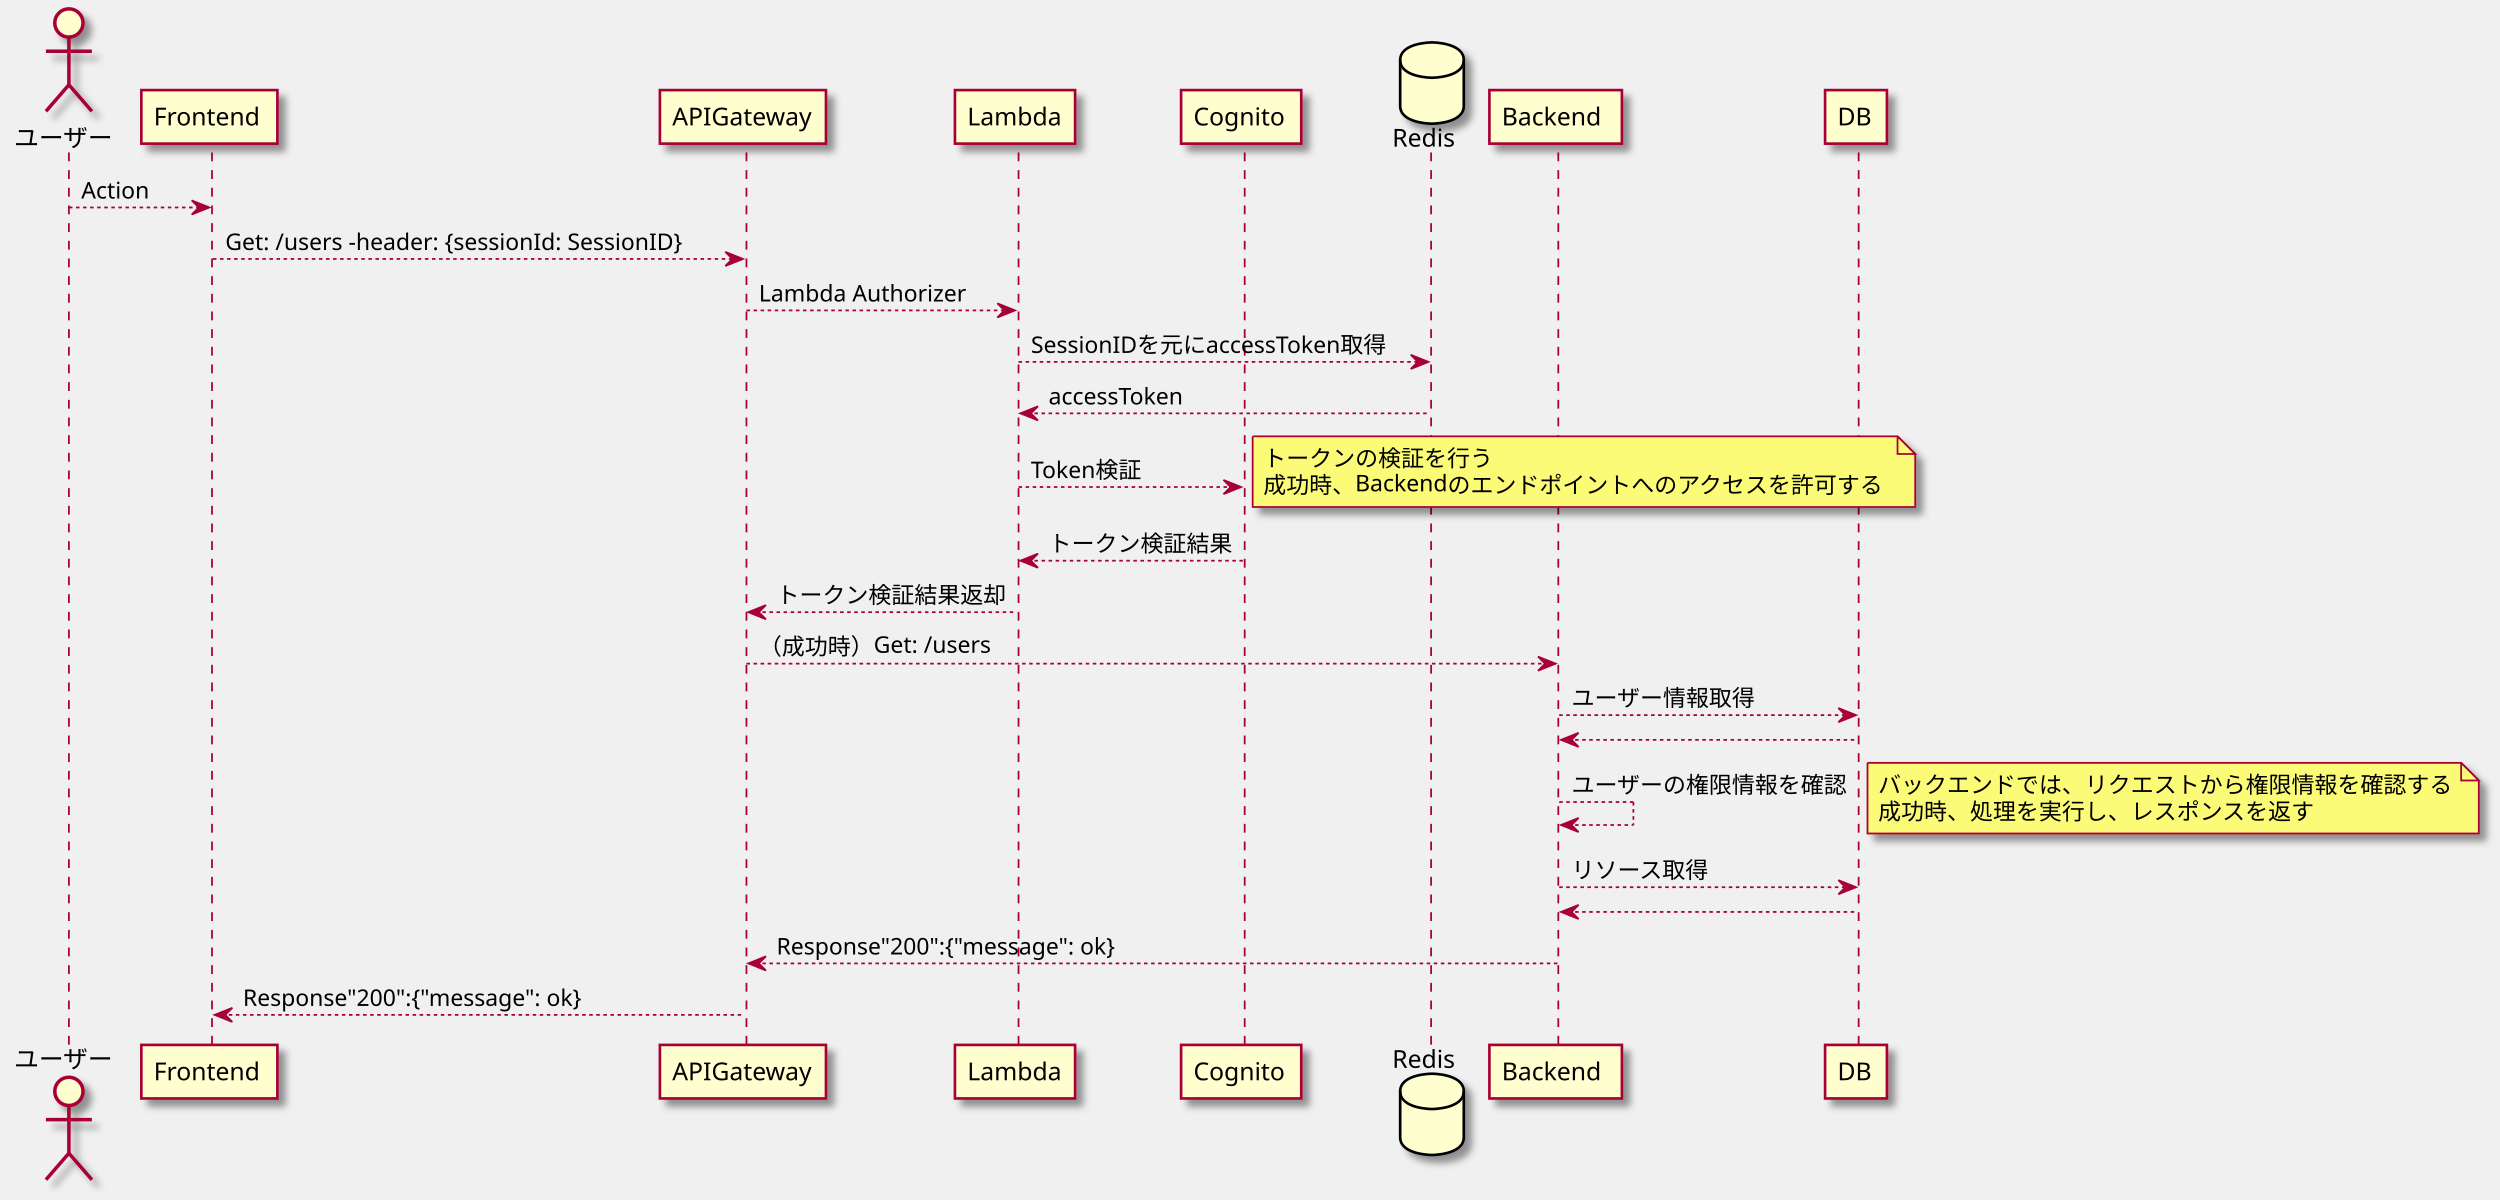
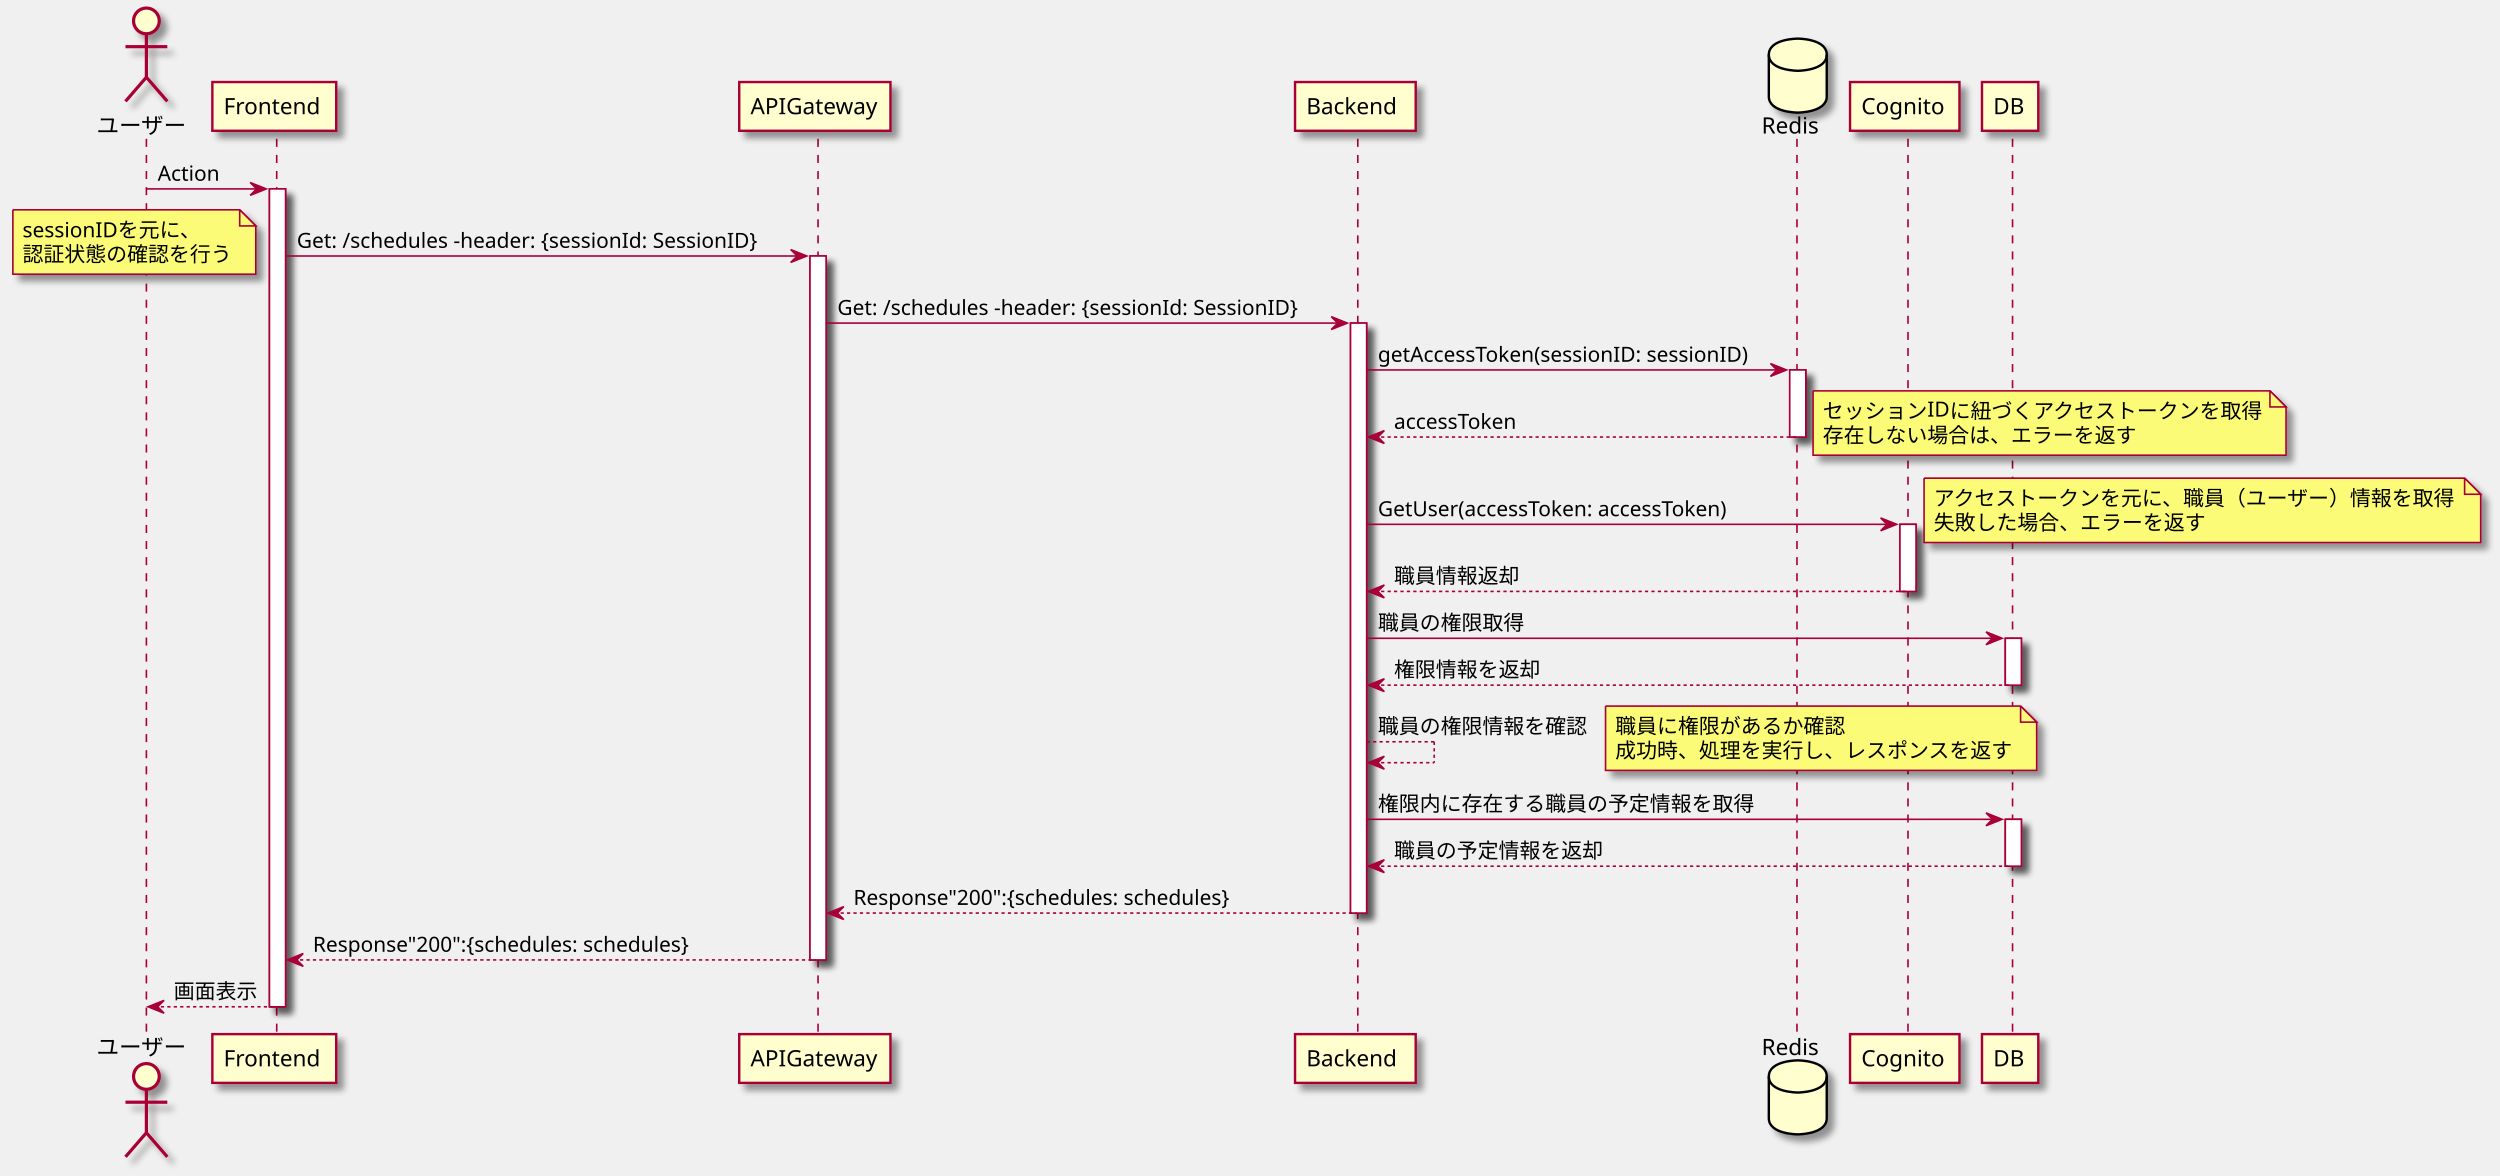
- <svg xmlns="http://www.w3.org/2000/svg" contentScriptType="application/ecmascript" contentStyleType="text/css" height="679px" preserveAspectRatio="none" style="width:1415px;height:679px;" version="1.1" viewBox="0 0 1415 679" width="1415px" zoomAndPan="magnify">
+ <svg xmlns="http://www.w3.org/2000/svg" contentScriptType="application/ecmascript" contentStyleType="text/css" height="731px" preserveAspectRatio="none" style="width:1554px;height:731px;" version="1.1" viewBox="0 0 1554 731" width="1554px" zoomAndPan="magnify">
  <defs>
-     <filter height="300%" id="f2yujs7crhd66" width="300%" x="-1" y="-1">
+     <filter height="300%" id="fqexz9j3xfb0g" width="300%" x="-1" y="-1">
      <feGaussianBlur result="blurOut" stdDeviation="2.0" />
      <feColorMatrix in="blurOut" result="blurOut2" type="matrix" values="0 0 0 0 0 0 0 0 0 0 0 0 0 0 0 0 0 0 .4 0" />
      <feOffset dx="4.0" dy="4.0" in="blurOut2" result="blurOut3" />
      <feBlend in="SourceGraphic" in2="blurOut3" mode="normal" />
    </filter>
  </defs>
  <g>
-     <line style="stroke: #A80036; stroke-width: 1.0; stroke-dasharray: 5.0,5.0;" x1="39" x2="39" y1="86.297" y2="592.422" />
-     <line style="stroke: #A80036; stroke-width: 1.0; stroke-dasharray: 5.0,5.0;" x1="120" x2="120" y1="86.297" y2="592.422" />
-     <line style="stroke: #A80036; stroke-width: 1.0; stroke-dasharray: 5.0,5.0;" x1="422.5" x2="422.5" y1="86.297" y2="592.422" />
-     <line style="stroke: #A80036; stroke-width: 1.0; stroke-dasharray: 5.0,5.0;" x1="576.5" x2="576.5" y1="86.297" y2="592.422" />
-     <line style="stroke: #A80036; stroke-width: 1.0; stroke-dasharray: 5.0,5.0;" x1="704.5" x2="704.5" y1="86.297" y2="592.422" />
-     <line style="stroke: #A80036; stroke-width: 1.0; stroke-dasharray: 5.0,5.0;" x1="810" x2="810" y1="86.297" y2="592.422" />
-     <line style="stroke: #A80036; stroke-width: 1.0; stroke-dasharray: 5.0,5.0;" x1="882" x2="882" y1="86.297" y2="592.422" />
-     <line style="stroke: #A80036; stroke-width: 1.0; stroke-dasharray: 5.0,5.0;" x1="1052" x2="1052" y1="86.297" y2="592.422" />
-     <text fill="#000000" font-family="sans-serif" font-size="14" lengthAdjust="spacingAndGlyphs" textLength="56" x="8" y="82.995">ユーザー</text>
-     <ellipse cx="39" cy="13" fill="#FEFECE" filter="url(#f2yujs7crhd66)" rx="8" ry="8" style="stroke: #A80036; stroke-width: 2.0;" />
-     <path d="M39,21 L39,48 M26,29 L52,29 M39,48 L26,63 M39,48 L52,63 " fill="none" filter="url(#f2yujs7crhd66)" style="stroke: #A80036; stroke-width: 2.0;" />
-     <text fill="#000000" font-family="sans-serif" font-size="14" lengthAdjust="spacingAndGlyphs" textLength="56" x="8" y="604.417">ユーザー</text>
-     <ellipse cx="39" cy="617.719" fill="#FEFECE" filter="url(#f2yujs7crhd66)" rx="8" ry="8" style="stroke: #A80036; stroke-width: 2.0;" />
-     <path d="M39,625.719 L39,652.719 M26,633.719 L52,633.719 M39,652.719 L26,667.719 M39,652.719 L52,667.719 " fill="none" filter="url(#f2yujs7crhd66)" style="stroke: #A80036; stroke-width: 2.0;" />
-     <rect fill="#FEFECE" filter="url(#f2yujs7crhd66)" height="30.297" style="stroke: #A80036; stroke-width: 1.5;" width="77" x="80" y="51" />
-     <text fill="#000000" font-family="sans-serif" font-size="14" lengthAdjust="spacingAndGlyphs" textLength="63" x="87" y="70.995">Frontend</text>
-     <rect fill="#FEFECE" filter="url(#f2yujs7crhd66)" height="30.297" style="stroke: #A80036; stroke-width: 1.5;" width="77" x="80" y="591.422" />
-     <text fill="#000000" font-family="sans-serif" font-size="14" lengthAdjust="spacingAndGlyphs" textLength="63" x="87" y="611.417">Frontend</text>
-     <rect fill="#FEFECE" filter="url(#f2yujs7crhd66)" height="30.297" style="stroke: #A80036; stroke-width: 1.5;" width="94" x="373.5" y="51" />
-     <text fill="#000000" font-family="sans-serif" font-size="14" lengthAdjust="spacingAndGlyphs" textLength="80" x="380.5" y="70.995">APIGateway</text>
-     <rect fill="#FEFECE" filter="url(#f2yujs7crhd66)" height="30.297" style="stroke: #A80036; stroke-width: 1.5;" width="94" x="373.5" y="591.422" />
-     <text fill="#000000" font-family="sans-serif" font-size="14" lengthAdjust="spacingAndGlyphs" textLength="80" x="380.5" y="611.417">APIGateway</text>
-     <rect fill="#FEFECE" filter="url(#f2yujs7crhd66)" height="30.297" style="stroke: #A80036; stroke-width: 1.5;" width="68" x="540.5" y="51" />
-     <text fill="#000000" font-family="sans-serif" font-size="14" lengthAdjust="spacingAndGlyphs" textLength="54" x="547.5" y="70.995">Lambda</text>
-     <rect fill="#FEFECE" filter="url(#f2yujs7crhd66)" height="30.297" style="stroke: #A80036; stroke-width: 1.5;" width="68" x="540.5" y="591.422" />
-     <text fill="#000000" font-family="sans-serif" font-size="14" lengthAdjust="spacingAndGlyphs" textLength="54" x="547.5" y="611.417">Lambda</text>
-     <rect fill="#FEFECE" filter="url(#f2yujs7crhd66)" height="30.297" style="stroke: #A80036; stroke-width: 1.5;" width="68" x="668.5" y="51" />
-     <text fill="#000000" font-family="sans-serif" font-size="14" lengthAdjust="spacingAndGlyphs" textLength="54" x="675.5" y="70.995">Cognito</text>
-     <rect fill="#FEFECE" filter="url(#f2yujs7crhd66)" height="30.297" style="stroke: #A80036; stroke-width: 1.5;" width="68" x="668.5" y="591.422" />
-     <text fill="#000000" font-family="sans-serif" font-size="14" lengthAdjust="spacingAndGlyphs" textLength="54" x="675.5" y="611.417">Cognito</text>
-     <text fill="#000000" font-family="sans-serif" font-size="14" lengthAdjust="spacingAndGlyphs" textLength="39" x="788" y="82.995">Redis</text>
-     <path d="M792.5,34 C792.5,24 810.5,24 810.5,24 C810.5,24 828.5,24 828.5,34 L828.5,60 C828.5,70 810.5,70 810.5,70 C810.5,70 792.5,70 792.5,60 L792.5,34 " fill="#FEFECE" filter="url(#f2yujs7crhd66)" style="stroke: #000000; stroke-width: 1.5;" />
-     <path d="M792.5,34 C792.5,44 810.5,44 810.5,44 C810.5,44 828.5,44 828.5,34 " fill="none" style="stroke: #000000; stroke-width: 1.5;" />
-     <text fill="#000000" font-family="sans-serif" font-size="14" lengthAdjust="spacingAndGlyphs" textLength="39" x="788" y="604.417">Redis</text>
-     <path d="M792.5,617.719 C792.5,607.719 810.5,607.719 810.5,607.719 C810.5,607.719 828.5,607.719 828.5,617.719 L828.5,643.719 C828.5,653.719 810.5,653.719 810.5,653.719 C810.5,653.719 792.5,653.719 792.5,643.719 L792.5,617.719 " fill="#FEFECE" filter="url(#f2yujs7crhd66)" style="stroke: #000000; stroke-width: 1.5;" />
-     <path d="M792.5,617.719 C792.5,627.719 810.5,627.719 810.5,627.719 C810.5,627.719 828.5,627.719 828.5,617.719 " fill="none" style="stroke: #000000; stroke-width: 1.5;" />
-     <rect fill="#FEFECE" filter="url(#f2yujs7crhd66)" height="30.297" style="stroke: #A80036; stroke-width: 1.5;" width="75" x="843" y="51" />
-     <text fill="#000000" font-family="sans-serif" font-size="14" lengthAdjust="spacingAndGlyphs" textLength="61" x="850" y="70.995">Backend</text>
-     <rect fill="#FEFECE" filter="url(#f2yujs7crhd66)" height="30.297" style="stroke: #A80036; stroke-width: 1.5;" width="75" x="843" y="591.422" />
-     <text fill="#000000" font-family="sans-serif" font-size="14" lengthAdjust="spacingAndGlyphs" textLength="61" x="850" y="611.417">Backend</text>
-     <rect fill="#FEFECE" filter="url(#f2yujs7crhd66)" height="30.297" style="stroke: #A80036; stroke-width: 1.5;" width="35" x="1033" y="51" />
-     <text fill="#000000" font-family="sans-serif" font-size="14" lengthAdjust="spacingAndGlyphs" textLength="21" x="1040" y="70.995">DB</text>
-     <rect fill="#FEFECE" filter="url(#f2yujs7crhd66)" height="30.297" style="stroke: #A80036; stroke-width: 1.5;" width="35" x="1033" y="591.422" />
-     <text fill="#000000" font-family="sans-serif" font-size="14" lengthAdjust="spacingAndGlyphs" textLength="21" x="1040" y="611.417">DB</text>
-     <polygon fill="#A80036" points="108.5,113.43,118.5,117.43,108.5,121.43,112.5,117.43" style="stroke: #A80036; stroke-width: 1.0;" />
-     <line style="stroke: #A80036; stroke-width: 1.0; stroke-dasharray: 2.0,2.0;" x1="39" x2="114.5" y1="117.43" y2="117.43" />
-     <text fill="#000000" font-family="sans-serif" font-size="13" lengthAdjust="spacingAndGlyphs" textLength="40" x="46" y="112.364">Action</text>
-     <polygon fill="#A80036" points="410.5,142.562,420.5,146.562,410.5,150.562,414.5,146.562" style="stroke: #A80036; stroke-width: 1.0;" />
-     <line style="stroke: #A80036; stroke-width: 1.0; stroke-dasharray: 2.0,2.0;" x1="120.5" x2="416.5" y1="146.562" y2="146.562" />
-     <text fill="#000000" font-family="sans-serif" font-size="13" lengthAdjust="spacingAndGlyphs" textLength="278" x="127.5" y="141.497">Get: /users -header: {sessionId: SessionID}</text>
-     <polygon fill="#A80036" points="564.5,171.695,574.5,175.695,564.5,179.695,568.5,175.695" style="stroke: #A80036; stroke-width: 1.0;" />
-     <line style="stroke: #A80036; stroke-width: 1.0; stroke-dasharray: 2.0,2.0;" x1="422.5" x2="570.5" y1="175.695" y2="175.695" />
-     <text fill="#000000" font-family="sans-serif" font-size="13" lengthAdjust="spacingAndGlyphs" textLength="122" x="429.5" y="170.629">Lambda Authorizer</text>
-     <polygon fill="#A80036" points="798.5,200.828,808.5,204.828,798.5,208.828,802.5,204.828" style="stroke: #A80036; stroke-width: 1.0;" />
-     <line style="stroke: #A80036; stroke-width: 1.0; stroke-dasharray: 2.0,2.0;" x1="576.5" x2="804.5" y1="204.828" y2="204.828" />
-     <text fill="#000000" font-family="sans-serif" font-size="13" lengthAdjust="spacingAndGlyphs" textLength="210" x="583.5" y="199.762">SessionIDを元にaccessToken取得</text>
-     <polygon fill="#A80036" points="587.5,229.961,577.5,233.961,587.5,237.961,583.5,233.961" style="stroke: #A80036; stroke-width: 1.0;" />
-     <line style="stroke: #A80036; stroke-width: 1.0; stroke-dasharray: 2.0,2.0;" x1="581.5" x2="809.5" y1="233.961" y2="233.961" />
-     <text fill="#000000" font-family="sans-serif" font-size="13" lengthAdjust="spacingAndGlyphs" textLength="82" x="593.5" y="228.895">accessToken</text>
-     <polygon fill="#A80036" points="692.5,271.66,702.5,275.66,692.5,279.66,696.5,275.66" style="stroke: #A80036; stroke-width: 1.0;" />
-     <line style="stroke: #A80036; stroke-width: 1.0; stroke-dasharray: 2.0,2.0;" x1="576.5" x2="698.5" y1="275.66" y2="275.66" />
-     <text fill="#000000" font-family="sans-serif" font-size="13" lengthAdjust="spacingAndGlyphs" textLength="64" x="583.5" y="270.594">Token検証</text>
-     <path d="M709,246.961 L709,286.961 L1084,286.961 L1084,256.961 L1074,246.961 L709,246.961 " fill="#FBFB77" filter="url(#f2yujs7crhd66)" style="stroke: #A80036; stroke-width: 1.0;" />
-     <path d="M1074,246.961 L1074,256.961 L1084,256.961 L1074,246.961 " fill="#FBFB77" style="stroke: #A80036; stroke-width: 1.0;" />
-     <text fill="#000000" font-family="sans-serif" font-size="13" lengthAdjust="spacingAndGlyphs" textLength="130" x="715" y="264.028">トークンの検証を行う</text>
-     <text fill="#000000" font-family="sans-serif" font-size="13" lengthAdjust="spacingAndGlyphs" textLength="354" x="715" y="279.161">成功時、Backendのエンドポイントへのアクセスを許可する</text>
-     <polygon fill="#A80036" points="587.5,313.359,577.5,317.359,587.5,321.359,583.5,317.359" style="stroke: #A80036; stroke-width: 1.0;" />
-     <line style="stroke: #A80036; stroke-width: 1.0; stroke-dasharray: 2.0,2.0;" x1="581.5" x2="703.5" y1="317.359" y2="317.359" />
-     <text fill="#000000" font-family="sans-serif" font-size="13" lengthAdjust="spacingAndGlyphs" textLength="104" x="593.5" y="312.293">トークン検証結果</text>
-     <polygon fill="#A80036" points="433.5,342.492,423.5,346.492,433.5,350.492,429.5,346.492" style="stroke: #A80036; stroke-width: 1.0;" />
-     <line style="stroke: #A80036; stroke-width: 1.0; stroke-dasharray: 2.0,2.0;" x1="427.5" x2="575.5" y1="346.492" y2="346.492" />
-     <text fill="#000000" font-family="sans-serif" font-size="13" lengthAdjust="spacingAndGlyphs" textLength="130" x="439.5" y="341.426">トークン検証結果返却</text>
-     <polygon fill="#A80036" points="870.5,371.625,880.5,375.625,870.5,379.625,874.5,375.625" style="stroke: #A80036; stroke-width: 1.0;" />
-     <line style="stroke: #A80036; stroke-width: 1.0; stroke-dasharray: 2.0,2.0;" x1="422.5" x2="876.5" y1="375.625" y2="375.625" />
-     <text fill="#000000" font-family="sans-serif" font-size="13" lengthAdjust="spacingAndGlyphs" textLength="135" x="429.5" y="370.559">（成功時）Get: /users</text>
-     <polygon fill="#A80036" points="1040.5,400.758,1050.5,404.758,1040.5,408.758,1044.5,404.758" style="stroke: #A80036; stroke-width: 1.0;" />
-     <line style="stroke: #A80036; stroke-width: 1.0; stroke-dasharray: 2.0,2.0;" x1="882.5" x2="1046.5" y1="404.758" y2="404.758" />
-     <text fill="#000000" font-family="sans-serif" font-size="13" lengthAdjust="spacingAndGlyphs" textLength="104" x="889.5" y="399.692">ユーザー情報取得</text>
-     <polygon fill="#A80036" points="893.5,414.758,883.5,418.758,893.5,422.758,889.5,418.758" style="stroke: #A80036; stroke-width: 1.0;" />
-     <line style="stroke: #A80036; stroke-width: 1.0; stroke-dasharray: 2.0,2.0;" x1="887.5" x2="1051.5" y1="418.758" y2="418.758" />
-     <line style="stroke: #A80036; stroke-width: 1.0; stroke-dasharray: 2.0,2.0;" x1="882.5" x2="924.5" y1="453.957" y2="453.957" />
-     <line style="stroke: #A80036; stroke-width: 1.0; stroke-dasharray: 2.0,2.0;" x1="924.5" x2="924.5" y1="453.957" y2="466.957" />
-     <line style="stroke: #A80036; stroke-width: 1.0; stroke-dasharray: 2.0,2.0;" x1="883.5" x2="924.5" y1="466.957" y2="466.957" />
-     <polygon fill="#A80036" points="893.5,462.957,883.5,466.957,893.5,470.957,889.5,466.957" style="stroke: #A80036; stroke-width: 1.0;" />
-     <text fill="#000000" font-family="sans-serif" font-size="13" lengthAdjust="spacingAndGlyphs" textLength="156" x="889.5" y="448.891">ユーザーの権限情報を確認</text>
-     <path d="M1057,431.758 L1057,471.758 L1403,471.758 L1403,441.758 L1393,431.758 L1057,431.758 " fill="#FBFB77" filter="url(#f2yujs7crhd66)" style="stroke: #A80036; stroke-width: 1.0;" />
-     <path d="M1393,431.758 L1393,441.758 L1403,441.758 L1393,431.758 " fill="#FBFB77" style="stroke: #A80036; stroke-width: 1.0;" />
-     <text fill="#000000" font-family="sans-serif" font-size="13" lengthAdjust="spacingAndGlyphs" textLength="325" x="1063" y="448.825">バックエンドでは、リクエストから権限情報を確認する</text>
-     <text fill="#000000" font-family="sans-serif" font-size="13" lengthAdjust="spacingAndGlyphs" textLength="247" x="1063" y="463.957">成功時、処理を実行し、レスポンスを返す</text>
-     <polygon fill="#A80036" points="1040.5,498.156,1050.5,502.156,1040.5,506.156,1044.5,502.156" style="stroke: #A80036; stroke-width: 1.0;" />
-     <line style="stroke: #A80036; stroke-width: 1.0; stroke-dasharray: 2.0,2.0;" x1="882.5" x2="1046.5" y1="502.156" y2="502.156" />
-     <text fill="#000000" font-family="sans-serif" font-size="13" lengthAdjust="spacingAndGlyphs" textLength="78" x="889.5" y="497.09">リソース取得</text>
-     <polygon fill="#A80036" points="893.5,512.156,883.5,516.156,893.5,520.156,889.5,516.156" style="stroke: #A80036; stroke-width: 1.0;" />
-     <line style="stroke: #A80036; stroke-width: 1.0; stroke-dasharray: 2.0,2.0;" x1="887.5" x2="1051.5" y1="516.156" y2="516.156" />
-     <polygon fill="#A80036" points="433.5,541.289,423.5,545.289,433.5,549.289,429.5,545.289" style="stroke: #A80036; stroke-width: 1.0;" />
-     <line style="stroke: #A80036; stroke-width: 1.0; stroke-dasharray: 2.0,2.0;" x1="427.5" x2="881.5" y1="545.289" y2="545.289" />
-     <text fill="#000000" font-family="sans-serif" font-size="13" lengthAdjust="spacingAndGlyphs" textLength="208" x="439.5" y="540.223">Response"200":{"message": ok}</text>
-     <polygon fill="#A80036" points="131.5,570.422,121.5,574.422,131.5,578.422,127.5,574.422" style="stroke: #A80036; stroke-width: 1.0;" />
-     <line style="stroke: #A80036; stroke-width: 1.0; stroke-dasharray: 2.0,2.0;" x1="125.5" x2="421.5" y1="574.422" y2="574.422" />
-     <text fill="#000000" font-family="sans-serif" font-size="13" lengthAdjust="spacingAndGlyphs" textLength="208" x="137.5" y="569.356">Response"200":{"message": ok}</text>
+     <rect fill="#FFFFFF" filter="url(#fqexz9j3xfb0g)" height="508.391" style="stroke: #A80036; stroke-width: 1.0;" width="10" x="167.5" y="117.43" />
+     <rect fill="#FFFFFF" filter="url(#fqexz9j3xfb0g)" height="437.559" style="stroke: #A80036; stroke-width: 1.0;" width="10" x="503.5" y="159.129" />
+     <rect fill="#FFFFFF" filter="url(#fqexz9j3xfb0g)" height="366.727" style="stroke: #A80036; stroke-width: 1.0;" width="10" x="839.5" y="200.828" />
+     <rect fill="#FFFFFF" filter="url(#fqexz9j3xfb0g)" height="41.699" style="stroke: #A80036; stroke-width: 1.0;" width="10" x="1112.5" y="229.961" />
+     <rect fill="#FFFFFF" filter="url(#fqexz9j3xfb0g)" height="41.699" style="stroke: #A80036; stroke-width: 1.0;" width="10" x="1181" y="325.926" />
+     <rect fill="#FFFFFF" filter="url(#fqexz9j3xfb0g)" height="29.133" style="stroke: #A80036; stroke-width: 1.0;" width="10" x="1246.5" y="396.758" />
+     <rect fill="#FFFFFF" filter="url(#fqexz9j3xfb0g)" height="29.133" style="stroke: #A80036; stroke-width: 1.0;" width="10" x="1246.5" y="509.289" />
+     <line style="stroke: #A80036; stroke-width: 1.0; stroke-dasharray: 5.0,5.0;" x1="91" x2="91" y1="86.297" y2="643.82" />
+     <line style="stroke: #A80036; stroke-width: 1.0; stroke-dasharray: 5.0,5.0;" x1="172" x2="172" y1="86.297" y2="643.82" />
+     <line style="stroke: #A80036; stroke-width: 1.0; stroke-dasharray: 5.0,5.0;" x1="508.5" x2="508.5" y1="86.297" y2="643.82" />
+     <line style="stroke: #A80036; stroke-width: 1.0; stroke-dasharray: 5.0,5.0;" x1="844" x2="844" y1="86.297" y2="643.82" />
+     <line style="stroke: #A80036; stroke-width: 1.0; stroke-dasharray: 5.0,5.0;" x1="1117" x2="1117" y1="86.297" y2="643.82" />
+     <line style="stroke: #A80036; stroke-width: 1.0; stroke-dasharray: 5.0,5.0;" x1="1186" x2="1186" y1="86.297" y2="643.82" />
+     <line style="stroke: #A80036; stroke-width: 1.0; stroke-dasharray: 5.0,5.0;" x1="1251" x2="1251" y1="86.297" y2="643.82" />
+     <text fill="#000000" font-family="sans-serif" font-size="14" lengthAdjust="spacingAndGlyphs" textLength="56" x="60" y="82.995">ユーザー</text>
+     <ellipse cx="91" cy="13" fill="#FEFECE" filter="url(#fqexz9j3xfb0g)" rx="8" ry="8" style="stroke: #A80036; stroke-width: 2.0;" />
+     <path d="M91,21 L91,48 M78,29 L104,29 M91,48 L78,63 M91,48 L104,63 " fill="none" filter="url(#fqexz9j3xfb0g)" style="stroke: #A80036; stroke-width: 2.0;" />
+     <text fill="#000000" font-family="sans-serif" font-size="14" lengthAdjust="spacingAndGlyphs" textLength="56" x="60" y="655.815">ユーザー</text>
+     <ellipse cx="91" cy="669.117" fill="#FEFECE" filter="url(#fqexz9j3xfb0g)" rx="8" ry="8" style="stroke: #A80036; stroke-width: 2.0;" />
+     <path d="M91,677.117 L91,704.117 M78,685.117 L104,685.117 M91,704.117 L78,719.117 M91,704.117 L104,719.117 " fill="none" filter="url(#fqexz9j3xfb0g)" style="stroke: #A80036; stroke-width: 2.0;" />
+     <rect fill="#FEFECE" filter="url(#fqexz9j3xfb0g)" height="30.297" style="stroke: #A80036; stroke-width: 1.5;" width="77" x="132" y="51" />
+     <text fill="#000000" font-family="sans-serif" font-size="14" lengthAdjust="spacingAndGlyphs" textLength="63" x="139" y="70.995">Frontend</text>
+     <rect fill="#FEFECE" filter="url(#fqexz9j3xfb0g)" height="30.297" style="stroke: #A80036; stroke-width: 1.5;" width="77" x="132" y="642.82" />
+     <text fill="#000000" font-family="sans-serif" font-size="14" lengthAdjust="spacingAndGlyphs" textLength="63" x="139" y="662.815">Frontend</text>
+     <rect fill="#FEFECE" filter="url(#fqexz9j3xfb0g)" height="30.297" style="stroke: #A80036; stroke-width: 1.5;" width="94" x="459.5" y="51" />
+     <text fill="#000000" font-family="sans-serif" font-size="14" lengthAdjust="spacingAndGlyphs" textLength="80" x="466.5" y="70.995">APIGateway</text>
+     <rect fill="#FEFECE" filter="url(#fqexz9j3xfb0g)" height="30.297" style="stroke: #A80036; stroke-width: 1.5;" width="94" x="459.5" y="642.82" />
+     <text fill="#000000" font-family="sans-serif" font-size="14" lengthAdjust="spacingAndGlyphs" textLength="80" x="466.5" y="662.815">APIGateway</text>
+     <rect fill="#FEFECE" filter="url(#fqexz9j3xfb0g)" height="30.297" style="stroke: #A80036; stroke-width: 1.5;" width="75" x="805" y="51" />
+     <text fill="#000000" font-family="sans-serif" font-size="14" lengthAdjust="spacingAndGlyphs" textLength="61" x="812" y="70.995">Backend</text>
+     <rect fill="#FEFECE" filter="url(#fqexz9j3xfb0g)" height="30.297" style="stroke: #A80036; stroke-width: 1.5;" width="75" x="805" y="642.82" />
+     <text fill="#000000" font-family="sans-serif" font-size="14" lengthAdjust="spacingAndGlyphs" textLength="61" x="812" y="662.815">Backend</text>
+     <text fill="#000000" font-family="sans-serif" font-size="14" lengthAdjust="spacingAndGlyphs" textLength="39" x="1095" y="82.995">Redis</text>
+     <path d="M1099.5,34 C1099.5,24 1117.5,24 1117.5,24 C1117.5,24 1135.5,24 1135.5,34 L1135.5,60 C1135.5,70 1117.5,70 1117.5,70 C1117.5,70 1099.5,70 1099.5,60 L1099.5,34 " fill="#FEFECE" filter="url(#fqexz9j3xfb0g)" style="stroke: #000000; stroke-width: 1.5;" />
+     <path d="M1099.5,34 C1099.5,44 1117.5,44 1117.5,44 C1117.5,44 1135.5,44 1135.5,34 " fill="none" style="stroke: #000000; stroke-width: 1.5;" />
+     <text fill="#000000" font-family="sans-serif" font-size="14" lengthAdjust="spacingAndGlyphs" textLength="39" x="1095" y="655.815">Redis</text>
+     <path d="M1099.5,669.117 C1099.5,659.117 1117.5,659.117 1117.5,659.117 C1117.5,659.117 1135.5,659.117 1135.5,669.117 L1135.5,695.117 C1135.5,705.117 1117.5,705.117 1117.5,705.117 C1117.5,705.117 1099.5,705.117 1099.5,695.117 L1099.5,669.117 " fill="#FEFECE" filter="url(#fqexz9j3xfb0g)" style="stroke: #000000; stroke-width: 1.5;" />
+     <path d="M1099.5,669.117 C1099.5,679.117 1117.5,679.117 1117.5,679.117 C1117.5,679.117 1135.5,679.117 1135.5,669.117 " fill="none" style="stroke: #000000; stroke-width: 1.5;" />
+     <rect fill="#FEFECE" filter="url(#fqexz9j3xfb0g)" height="30.297" style="stroke: #A80036; stroke-width: 1.5;" width="68" x="1150" y="51" />
+     <text fill="#000000" font-family="sans-serif" font-size="14" lengthAdjust="spacingAndGlyphs" textLength="54" x="1157" y="70.995">Cognito</text>
+     <rect fill="#FEFECE" filter="url(#fqexz9j3xfb0g)" height="30.297" style="stroke: #A80036; stroke-width: 1.5;" width="68" x="1150" y="642.82" />
+     <text fill="#000000" font-family="sans-serif" font-size="14" lengthAdjust="spacingAndGlyphs" textLength="54" x="1157" y="662.815">Cognito</text>
+     <rect fill="#FEFECE" filter="url(#fqexz9j3xfb0g)" height="30.297" style="stroke: #A80036; stroke-width: 1.5;" width="35" x="1232" y="51" />
+     <text fill="#000000" font-family="sans-serif" font-size="14" lengthAdjust="spacingAndGlyphs" textLength="21" x="1239" y="70.995">DB</text>
+     <rect fill="#FEFECE" filter="url(#fqexz9j3xfb0g)" height="30.297" style="stroke: #A80036; stroke-width: 1.5;" width="35" x="1232" y="642.82" />
+     <text fill="#000000" font-family="sans-serif" font-size="14" lengthAdjust="spacingAndGlyphs" textLength="21" x="1239" y="662.815">DB</text>
+     <rect fill="#FFFFFF" filter="url(#fqexz9j3xfb0g)" height="508.391" style="stroke: #A80036; stroke-width: 1.0;" width="10" x="167.5" y="117.43" />
+     <rect fill="#FFFFFF" filter="url(#fqexz9j3xfb0g)" height="437.559" style="stroke: #A80036; stroke-width: 1.0;" width="10" x="503.5" y="159.129" />
+     <rect fill="#FFFFFF" filter="url(#fqexz9j3xfb0g)" height="366.727" style="stroke: #A80036; stroke-width: 1.0;" width="10" x="839.5" y="200.828" />
+     <rect fill="#FFFFFF" filter="url(#fqexz9j3xfb0g)" height="41.699" style="stroke: #A80036; stroke-width: 1.0;" width="10" x="1112.5" y="229.961" />
+     <rect fill="#FFFFFF" filter="url(#fqexz9j3xfb0g)" height="41.699" style="stroke: #A80036; stroke-width: 1.0;" width="10" x="1181" y="325.926" />
+     <rect fill="#FFFFFF" filter="url(#fqexz9j3xfb0g)" height="29.133" style="stroke: #A80036; stroke-width: 1.0;" width="10" x="1246.5" y="396.758" />
+     <rect fill="#FFFFFF" filter="url(#fqexz9j3xfb0g)" height="29.133" style="stroke: #A80036; stroke-width: 1.0;" width="10" x="1246.5" y="509.289" />
+     <polygon fill="#A80036" points="155.5,113.43,165.5,117.43,155.5,121.43,159.5,117.43" style="stroke: #A80036; stroke-width: 1.0;" />
+     <line style="stroke: #A80036; stroke-width: 1.0;" x1="91" x2="161.5" y1="117.43" y2="117.43" />
+     <text fill="#000000" font-family="sans-serif" font-size="13" lengthAdjust="spacingAndGlyphs" textLength="40" x="98" y="112.364">Action</text>
+     <polygon fill="#A80036" points="491.5,155.129,501.5,159.129,491.5,163.129,495.5,159.129" style="stroke: #A80036; stroke-width: 1.0;" />
+     <line style="stroke: #A80036; stroke-width: 1.0;" x1="177.5" x2="497.5" y1="159.129" y2="159.129" />
+     <text fill="#000000" font-family="sans-serif" font-size="13" lengthAdjust="spacingAndGlyphs" textLength="307" x="184.5" y="154.063">Get: /schedules -header: {sessionId: SessionID}</text>
+     <path d="M8,130.43 L8,170.43 L159,170.43 L159,140.43 L149,130.43 L8,130.43 " fill="#FBFB77" filter="url(#fqexz9j3xfb0g)" style="stroke: #A80036; stroke-width: 1.0;" />
+     <path d="M149,130.43 L149,140.43 L159,140.43 L149,130.43 " fill="#FBFB77" style="stroke: #A80036; stroke-width: 1.0;" />
+     <text fill="#000000" font-family="sans-serif" font-size="13" lengthAdjust="spacingAndGlyphs" textLength="113" x="14" y="147.497">sessionIDを元に、</text>
+     <text fill="#000000" font-family="sans-serif" font-size="13" lengthAdjust="spacingAndGlyphs" textLength="130" x="14" y="162.629">認証状態の確認を行う</text>
+     <polygon fill="#A80036" points="827.5,196.828,837.5,200.828,827.5,204.828,831.5,200.828" style="stroke: #A80036; stroke-width: 1.0;" />
+     <line style="stroke: #A80036; stroke-width: 1.0;" x1="513.5" x2="833.5" y1="200.828" y2="200.828" />
+     <text fill="#000000" font-family="sans-serif" font-size="13" lengthAdjust="spacingAndGlyphs" textLength="307" x="520.5" y="195.762">Get: /schedules -header: {sessionId: SessionID}</text>
+     <polygon fill="#A80036" points="1100.5,225.961,1110.5,229.961,1100.5,233.961,1104.5,229.961" style="stroke: #A80036; stroke-width: 1.0;" />
+     <line style="stroke: #A80036; stroke-width: 1.0;" x1="849.5" x2="1106.5" y1="229.961" y2="229.961" />
+     <text fill="#000000" font-family="sans-serif" font-size="13" lengthAdjust="spacingAndGlyphs" textLength="244" x="856.5" y="224.895">getAccessToken(sessionID: sessionID)</text>
+     <polygon fill="#A80036" points="860.5,267.66,850.5,271.66,860.5,275.66,856.5,271.66" style="stroke: #A80036; stroke-width: 1.0;" />
+     <line style="stroke: #A80036; stroke-width: 1.0; stroke-dasharray: 2.0,2.0;" x1="854.5" x2="1116.5" y1="271.66" y2="271.66" />
+     <text fill="#000000" font-family="sans-serif" font-size="13" lengthAdjust="spacingAndGlyphs" textLength="82" x="866.5" y="266.594">accessToken</text>
+     <path d="M1127,242.961 L1127,282.961 L1421,282.961 L1421,252.961 L1411,242.961 L1127,242.961 " fill="#FBFB77" filter="url(#fqexz9j3xfb0g)" style="stroke: #A80036; stroke-width: 1.0;" />
+     <path d="M1411,242.961 L1411,252.961 L1421,252.961 L1411,242.961 " fill="#FBFB77" style="stroke: #A80036; stroke-width: 1.0;" />
+     <text fill="#000000" font-family="sans-serif" font-size="13" lengthAdjust="spacingAndGlyphs" textLength="273" x="1133" y="260.028">セッションIDに紐づくアクセストークンを取得</text>
+     <text fill="#000000" font-family="sans-serif" font-size="13" lengthAdjust="spacingAndGlyphs" textLength="195" x="1133" y="275.161">存在しない場合は、エラーを返す</text>
+     <polygon fill="#A80036" points="1169,321.926,1179,325.926,1169,329.926,1173,325.926" style="stroke: #A80036; stroke-width: 1.0;" />
+     <line style="stroke: #A80036; stroke-width: 1.0;" x1="849.5" x2="1175" y1="325.926" y2="325.926" />
+     <text fill="#000000" font-family="sans-serif" font-size="13" lengthAdjust="spacingAndGlyphs" textLength="235" x="856.5" y="320.86">GetUser(accessToken: accessToken)</text>
+     <path d="M1196,297.227 L1196,337.227 L1542,337.227 L1542,307.227 L1532,297.227 L1196,297.227 " fill="#FBFB77" filter="url(#fqexz9j3xfb0g)" style="stroke: #A80036; stroke-width: 1.0;" />
+     <path d="M1532,297.227 L1532,307.227 L1542,307.227 L1532,297.227 " fill="#FBFB77" style="stroke: #A80036; stroke-width: 1.0;" />
+     <text fill="#000000" font-family="sans-serif" font-size="13" lengthAdjust="spacingAndGlyphs" textLength="325" x="1202" y="314.293">アクセストークンを元に、職員（ユーザー）情報を取得</text>
+     <text fill="#000000" font-family="sans-serif" font-size="13" lengthAdjust="spacingAndGlyphs" textLength="169" x="1202" y="329.426">失敗した場合、エラーを返す</text>
+     <polygon fill="#A80036" points="860.5,363.625,850.5,367.625,860.5,371.625,856.5,367.625" style="stroke: #A80036; stroke-width: 1.0;" />
+     <line style="stroke: #A80036; stroke-width: 1.0; stroke-dasharray: 2.0,2.0;" x1="854.5" x2="1185" y1="367.625" y2="367.625" />
+     <text fill="#000000" font-family="sans-serif" font-size="13" lengthAdjust="spacingAndGlyphs" textLength="78" x="866.5" y="362.559">職員情報返却</text>
+     <polygon fill="#A80036" points="1234.5,392.758,1244.5,396.758,1234.5,400.758,1238.5,396.758" style="stroke: #A80036; stroke-width: 1.0;" />
+     <line style="stroke: #A80036; stroke-width: 1.0;" x1="849.5" x2="1240.5" y1="396.758" y2="396.758" />
+     <text fill="#000000" font-family="sans-serif" font-size="13" lengthAdjust="spacingAndGlyphs" textLength="91" x="856.5" y="391.692">職員の権限取得</text>
+     <polygon fill="#A80036" points="860.5,421.891,850.5,425.891,860.5,429.891,856.5,425.891" style="stroke: #A80036; stroke-width: 1.0;" />
+     <line style="stroke: #A80036; stroke-width: 1.0; stroke-dasharray: 2.0,2.0;" x1="854.5" x2="1250.5" y1="425.891" y2="425.891" />
+     <text fill="#000000" font-family="sans-serif" font-size="13" lengthAdjust="spacingAndGlyphs" textLength="91" x="866.5" y="420.825">権限情報を返却</text>
+     <line style="stroke: #A80036; stroke-width: 1.0; stroke-dasharray: 2.0,2.0;" x1="849.5" x2="891.5" y1="461.09" y2="461.09" />
+     <line style="stroke: #A80036; stroke-width: 1.0; stroke-dasharray: 2.0,2.0;" x1="891.5" x2="891.5" y1="461.09" y2="474.09" />
+     <line style="stroke: #A80036; stroke-width: 1.0; stroke-dasharray: 2.0,2.0;" x1="850.5" x2="891.5" y1="474.09" y2="474.09" />
+     <polygon fill="#A80036" points="860.5,470.09,850.5,474.09,860.5,478.09,856.5,474.09" style="stroke: #A80036; stroke-width: 1.0;" />
+     <text fill="#000000" font-family="sans-serif" font-size="13" lengthAdjust="spacingAndGlyphs" textLength="130" x="856.5" y="456.024">職員の権限情報を確認</text>
+     <path d="M998,438.891 L998,478.891 L1266,478.891 L1266,448.891 L1256,438.891 L998,438.891 " fill="#FBFB77" filter="url(#fqexz9j3xfb0g)" style="stroke: #A80036; stroke-width: 1.0;" />
+     <path d="M1256,438.891 L1256,448.891 L1266,448.891 L1256,438.891 " fill="#FBFB77" style="stroke: #A80036; stroke-width: 1.0;" />
+     <text fill="#000000" font-family="sans-serif" font-size="13" lengthAdjust="spacingAndGlyphs" textLength="143" x="1004" y="455.957">職員に権限があるか確認</text>
+     <text fill="#000000" font-family="sans-serif" font-size="13" lengthAdjust="spacingAndGlyphs" textLength="247" x="1004" y="471.09">成功時、処理を実行し、レスポンスを返す</text>
+     <polygon fill="#A80036" points="1234.5,505.289,1244.5,509.289,1234.5,513.289,1238.5,509.289" style="stroke: #A80036; stroke-width: 1.0;" />
+     <line style="stroke: #A80036; stroke-width: 1.0;" x1="849.5" x2="1240.5" y1="509.289" y2="509.289" />
+     <text fill="#000000" font-family="sans-serif" font-size="13" lengthAdjust="spacingAndGlyphs" textLength="234" x="856.5" y="504.223">権限内に存在する職員の予定情報を取得</text>
+     <polygon fill="#A80036" points="860.5,534.422,850.5,538.422,860.5,542.422,856.5,538.422" style="stroke: #A80036; stroke-width: 1.0;" />
+     <line style="stroke: #A80036; stroke-width: 1.0; stroke-dasharray: 2.0,2.0;" x1="854.5" x2="1250.5" y1="538.422" y2="538.422" />
+     <text fill="#000000" font-family="sans-serif" font-size="13" lengthAdjust="spacingAndGlyphs" textLength="130" x="866.5" y="533.356">職員の予定情報を返却</text>
+     <polygon fill="#A80036" points="524.5,563.555,514.5,567.555,524.5,571.555,520.5,567.555" style="stroke: #A80036; stroke-width: 1.0;" />
+     <line style="stroke: #A80036; stroke-width: 1.0; stroke-dasharray: 2.0,2.0;" x1="518.5" x2="843.5" y1="567.555" y2="567.555" />
+     <text fill="#000000" font-family="sans-serif" font-size="13" lengthAdjust="spacingAndGlyphs" textLength="252" x="530.5" y="562.489">Response"200":{schedules: schedules}</text>
+     <polygon fill="#A80036" points="188.5,592.688,178.5,596.688,188.5,600.688,184.5,596.688" style="stroke: #A80036; stroke-width: 1.0;" />
+     <line style="stroke: #A80036; stroke-width: 1.0; stroke-dasharray: 2.0,2.0;" x1="182.5" x2="507.5" y1="596.688" y2="596.688" />
+     <text fill="#000000" font-family="sans-serif" font-size="13" lengthAdjust="spacingAndGlyphs" textLength="252" x="194.5" y="591.622">Response"200":{schedules: schedules}</text>
+     <polygon fill="#A80036" points="102,621.82,92,625.82,102,629.82,98,625.82" style="stroke: #A80036; stroke-width: 1.0;" />
+     <line style="stroke: #A80036; stroke-width: 1.0; stroke-dasharray: 2.0,2.0;" x1="96" x2="171.5" y1="625.82" y2="625.82" />
+     <text fill="#000000" font-family="sans-serif" font-size="13" lengthAdjust="spacingAndGlyphs" textLength="52" x="108" y="620.754">画面表示</text>
  </g>
</svg>
